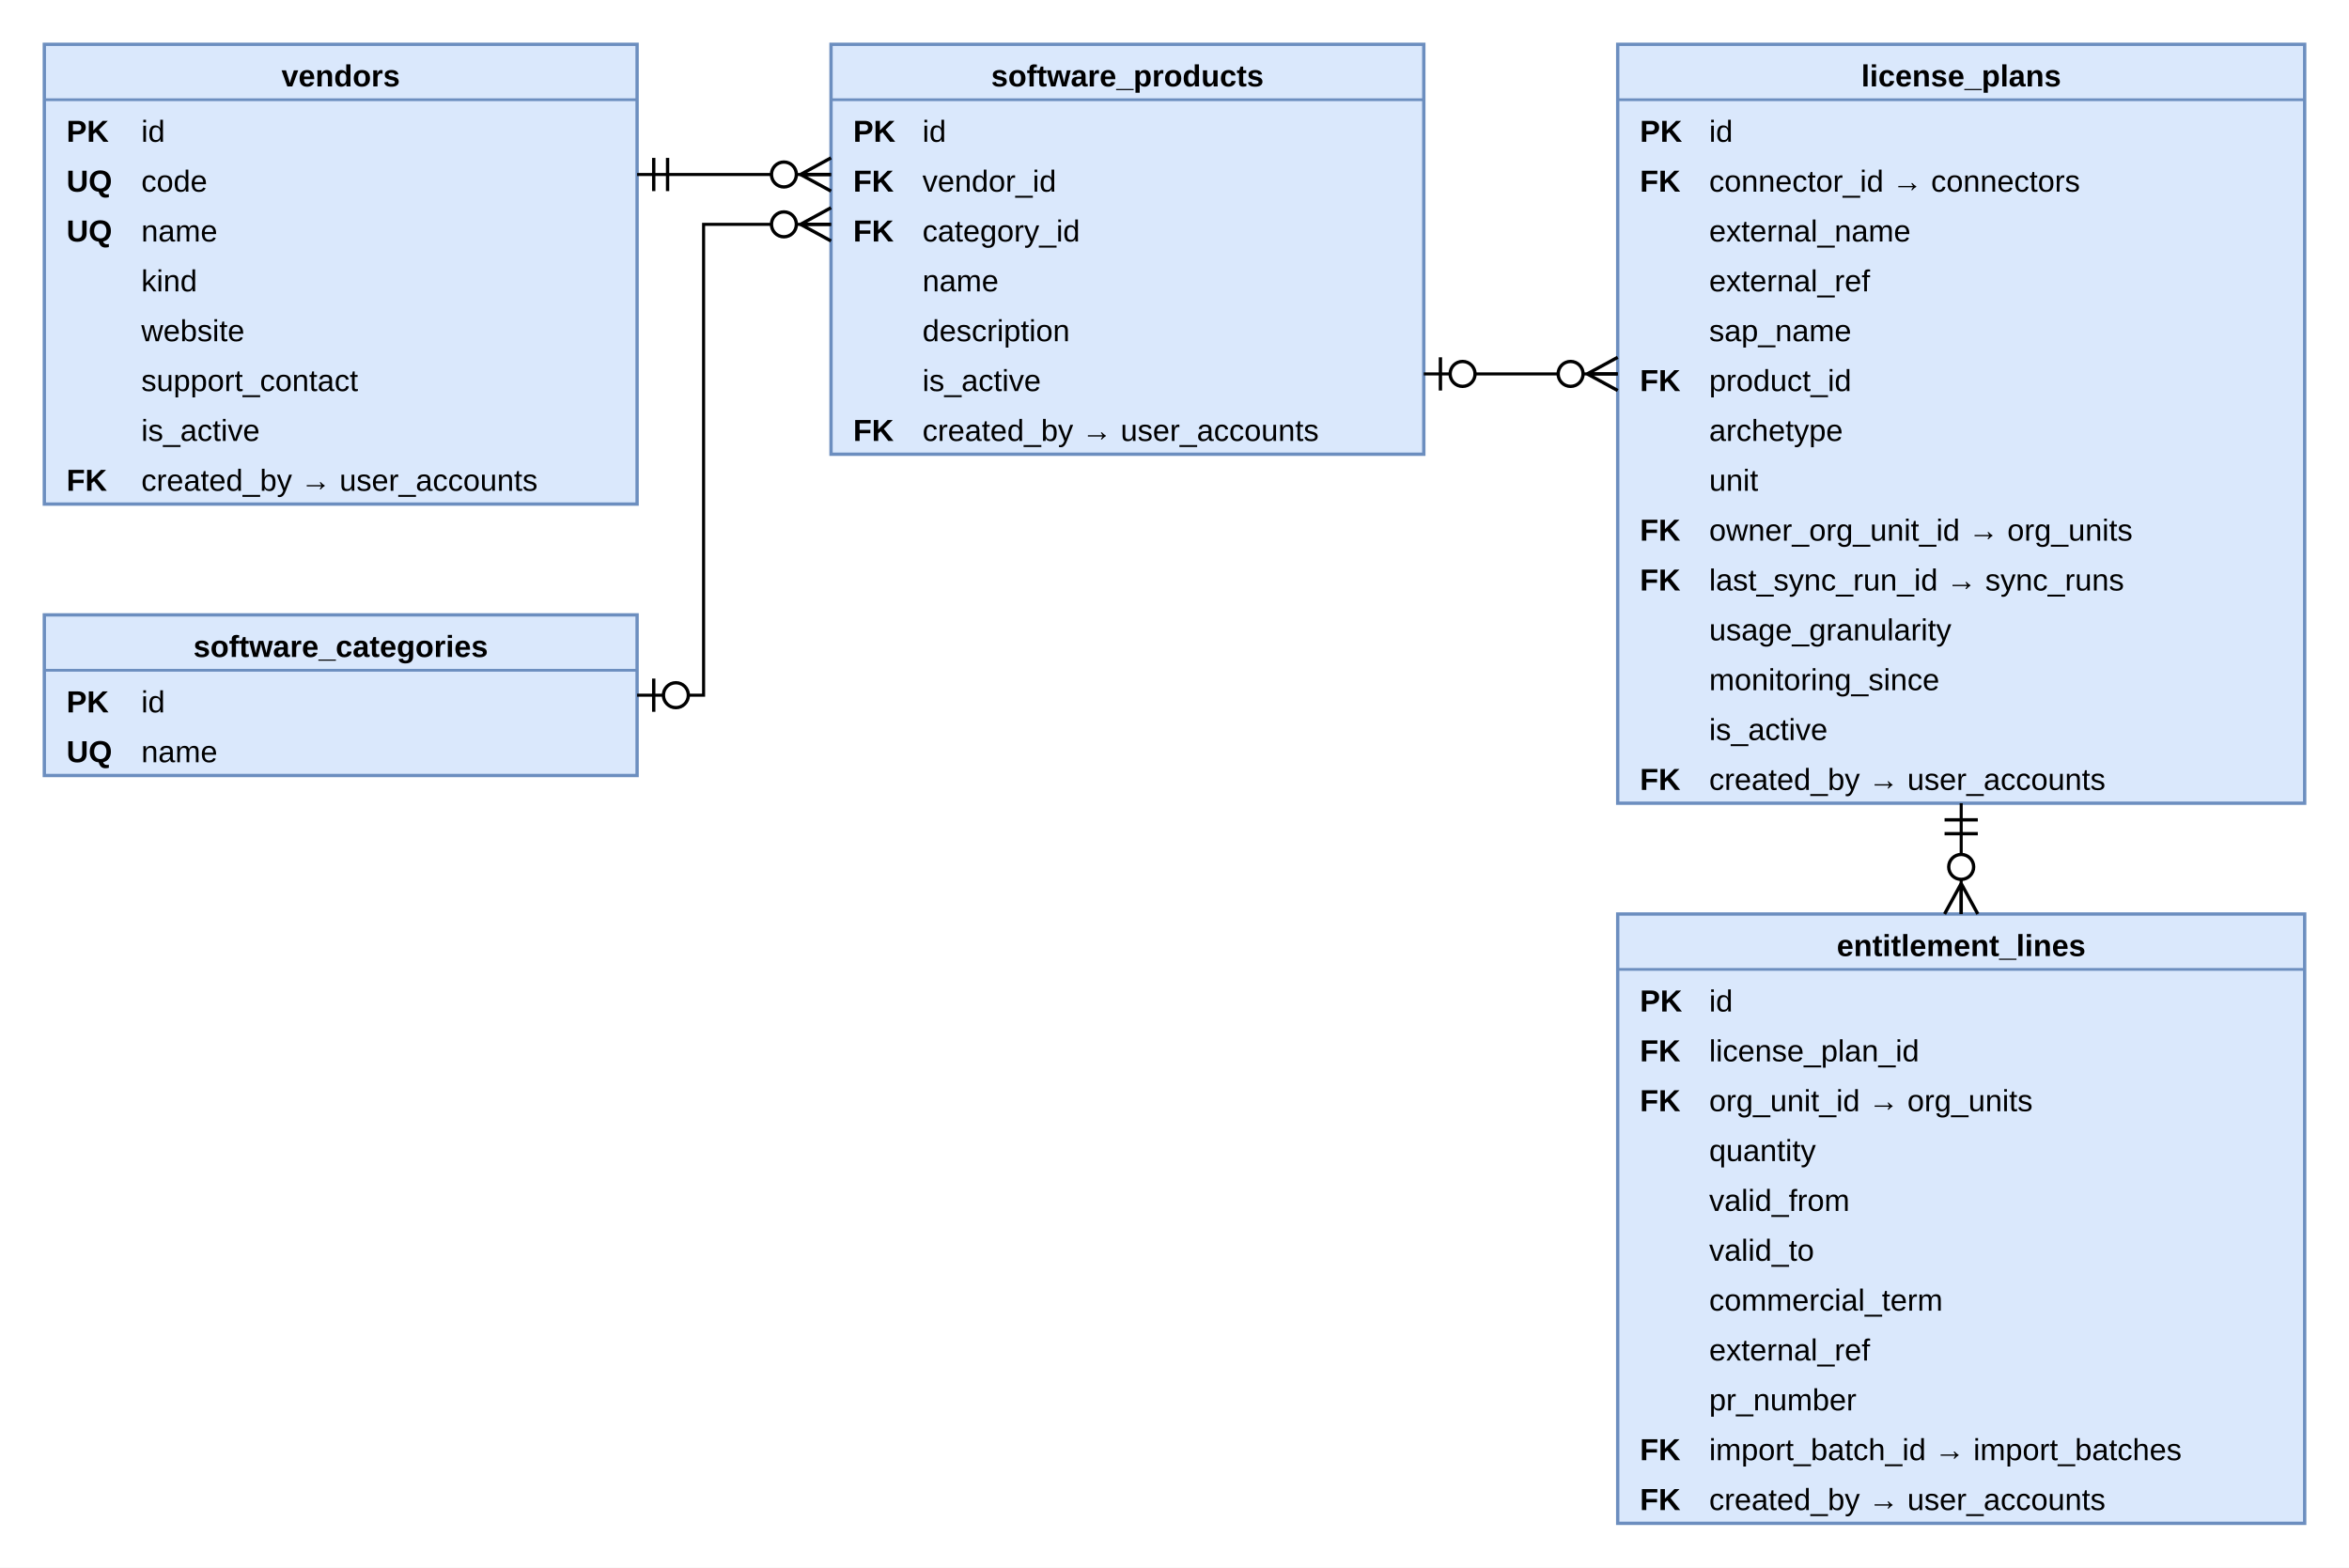
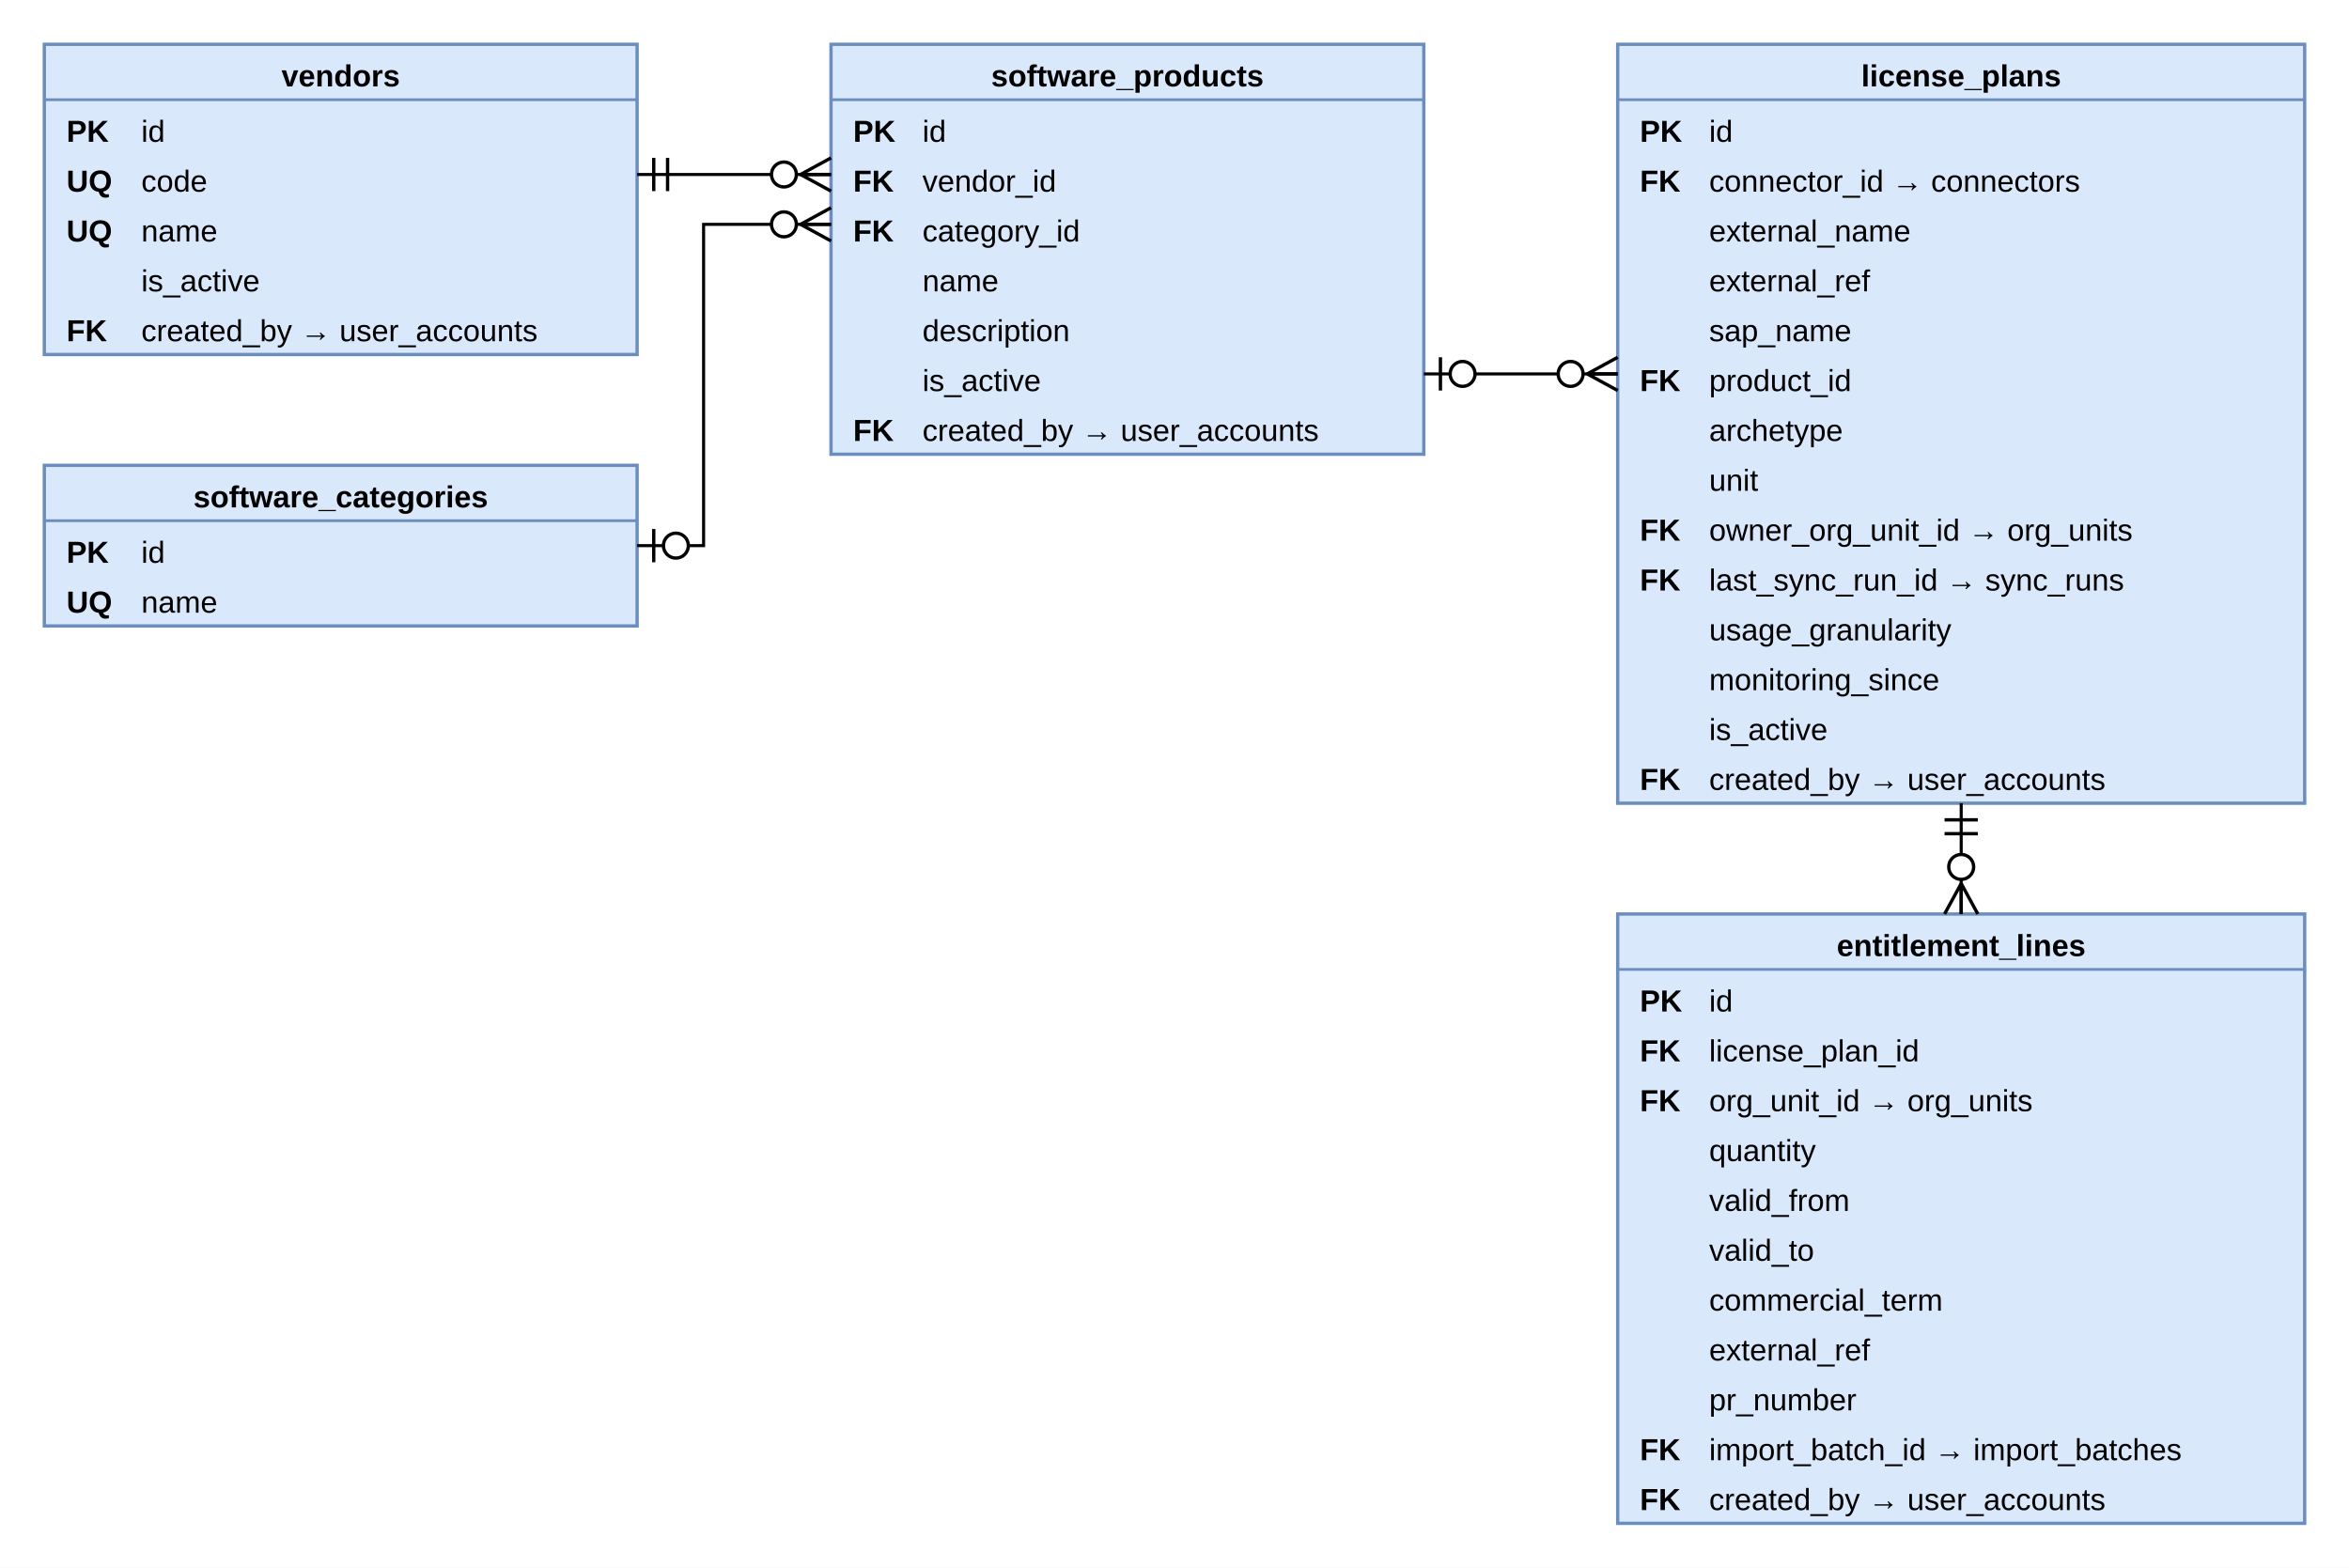
<svg xmlns="http://www.w3.org/2000/svg" width="848" height="566" viewBox="0 0 848 566" font-family="Liberation Sans, Arial, Helvetica, sans-serif">
  <rect width="100%" height="100%" fill="#ffffff" />
  <g transform="translate(-4.0,-4.0)">
-     <rect x="20" y="20" width="214.0" height="166" fill="#DAE8FC" stroke="#6C8EBF" stroke-width="1.2" />
+     <rect x="20" y="20" width="214.0" height="112" fill="#DAE8FC" stroke="#6C8EBF" stroke-width="1.2" />
    <text x="127.0" y="35.2" font-size="11" fill="#000000" text-anchor="middle" font-weight="bold" xml:space="preserve">vendors</text>
    <line x1="20" y1="40" x2="234.0" y2="40" stroke="#6C8EBF" stroke-width="1" />
    <text x="28.0" y="55.2" font-size="11" fill="#000000" text-anchor="start" font-weight="bold" xml:space="preserve">PK</text>
    <text x="55.0" y="55.2" font-size="11" fill="#000000" text-anchor="start" xml:space="preserve">id</text>
    <text x="28.0" y="73.2" font-size="11" fill="#000000" text-anchor="start" font-weight="bold" xml:space="preserve">UQ</text>
    <text x="55.0" y="73.2" font-size="11" fill="#000000" text-anchor="start" xml:space="preserve">code</text>
    <text x="28.0" y="91.2" font-size="11" fill="#000000" text-anchor="start" font-weight="bold" xml:space="preserve">UQ</text>
    <text x="55.0" y="91.2" font-size="11" fill="#000000" text-anchor="start" xml:space="preserve">name</text>
-     <text x="55.0" y="109.2" font-size="11" fill="#000000" text-anchor="start" xml:space="preserve">kind</text>
-     <text x="55.0" y="127.2" font-size="11" fill="#000000" text-anchor="start" xml:space="preserve">website</text>
-     <text x="55.0" y="145.2" font-size="11" fill="#000000" text-anchor="start" xml:space="preserve">support_contact</text>
-     <text x="55.0" y="163.2" font-size="11" fill="#000000" text-anchor="start" xml:space="preserve">is_active</text>
-     <text x="28.0" y="181.2" font-size="11" fill="#000000" text-anchor="start" font-weight="bold" xml:space="preserve">FK</text>
-     <text x="55.0" y="181.2" font-size="11" fill="#000000" text-anchor="start" xml:space="preserve">created_by → user_accounts</text>
-     <rect x="20" y="226" width="214.0" height="58" fill="#DAE8FC" stroke="#6C8EBF" stroke-width="1.2" />
-     <text x="127.0" y="241.2" font-size="11" fill="#000000" text-anchor="middle" font-weight="bold" xml:space="preserve">software_categories</text>
-     <line x1="20" y1="246" x2="234.0" y2="246" stroke="#6C8EBF" stroke-width="1" />
-     <text x="28.0" y="261.2" font-size="11" fill="#000000" text-anchor="start" font-weight="bold" xml:space="preserve">PK</text>
-     <text x="55.0" y="261.2" font-size="11" fill="#000000" text-anchor="start" xml:space="preserve">id</text>
-     <text x="28.0" y="279.2" font-size="11" fill="#000000" text-anchor="start" font-weight="bold" xml:space="preserve">UQ</text>
-     <text x="55.0" y="279.2" font-size="11" fill="#000000" text-anchor="start" xml:space="preserve">name</text>
+     <text x="55.0" y="109.2" font-size="11" fill="#000000" text-anchor="start" xml:space="preserve">is_active</text>
+     <text x="28.0" y="127.2" font-size="11" fill="#000000" text-anchor="start" font-weight="bold" xml:space="preserve">FK</text>
+     <text x="55.0" y="127.2" font-size="11" fill="#000000" text-anchor="start" xml:space="preserve">created_by → user_accounts</text>
+     <rect x="20" y="172" width="214.0" height="58" fill="#DAE8FC" stroke="#6C8EBF" stroke-width="1.2" />
+     <text x="127.0" y="187.2" font-size="11" fill="#000000" text-anchor="middle" font-weight="bold" xml:space="preserve">software_categories</text>
+     <line x1="20" y1="192" x2="234.0" y2="192" stroke="#6C8EBF" stroke-width="1" />
+     <text x="28.0" y="207.2" font-size="11" fill="#000000" text-anchor="start" font-weight="bold" xml:space="preserve">PK</text>
+     <text x="55.0" y="207.2" font-size="11" fill="#000000" text-anchor="start" xml:space="preserve">id</text>
+     <text x="28.0" y="225.2" font-size="11" fill="#000000" text-anchor="start" font-weight="bold" xml:space="preserve">UQ</text>
+     <text x="55.0" y="225.2" font-size="11" fill="#000000" text-anchor="start" xml:space="preserve">name</text>
    <rect x="304.0" y="20" width="214.0" height="148" fill="#DAE8FC" stroke="#6C8EBF" stroke-width="1.2" />
    <text x="411.0" y="35.2" font-size="11" fill="#000000" text-anchor="middle" font-weight="bold" xml:space="preserve">software_products</text>
    <line x1="304.0" y1="40" x2="518.0" y2="40" stroke="#6C8EBF" stroke-width="1" />
    <text x="312.0" y="55.2" font-size="11" fill="#000000" text-anchor="start" font-weight="bold" xml:space="preserve">PK</text>
    <text x="337.0" y="55.2" font-size="11" fill="#000000" text-anchor="start" xml:space="preserve">id</text>
    <text x="312.0" y="73.2" font-size="11" fill="#000000" text-anchor="start" font-weight="bold" xml:space="preserve">FK</text>
    <text x="337.0" y="73.2" font-size="11" fill="#000000" text-anchor="start" xml:space="preserve">vendor_id</text>
    <text x="312.0" y="91.2" font-size="11" fill="#000000" text-anchor="start" font-weight="bold" xml:space="preserve">FK</text>
    <text x="337.0" y="91.2" font-size="11" fill="#000000" text-anchor="start" xml:space="preserve">category_id</text>
    <text x="337.0" y="109.2" font-size="11" fill="#000000" text-anchor="start" xml:space="preserve">name</text>
    <text x="337.0" y="127.2" font-size="11" fill="#000000" text-anchor="start" xml:space="preserve">description</text>
    <text x="337.0" y="145.2" font-size="11" fill="#000000" text-anchor="start" xml:space="preserve">is_active</text>
    <text x="312.0" y="163.2" font-size="11" fill="#000000" text-anchor="start" font-weight="bold" xml:space="preserve">FK</text>
    <text x="337.0" y="163.2" font-size="11" fill="#000000" text-anchor="start" xml:space="preserve">created_by → user_accounts</text>
    <rect x="588.0" y="20" width="248.0" height="274" fill="#DAE8FC" stroke="#6C8EBF" stroke-width="1.2" />
    <text x="712.0" y="35.2" font-size="11" fill="#000000" text-anchor="middle" font-weight="bold" xml:space="preserve">license_plans</text>
    <line x1="588.0" y1="40" x2="836.0" y2="40" stroke="#6C8EBF" stroke-width="1" />
    <text x="596.0" y="55.2" font-size="11" fill="#000000" text-anchor="start" font-weight="bold" xml:space="preserve">PK</text>
    <text x="621.0" y="55.2" font-size="11" fill="#000000" text-anchor="start" xml:space="preserve">id</text>
    <text x="596.0" y="73.2" font-size="11" fill="#000000" text-anchor="start" font-weight="bold" xml:space="preserve">FK</text>
    <text x="621.0" y="73.2" font-size="11" fill="#000000" text-anchor="start" xml:space="preserve">connector_id → connectors</text>
    <text x="621.0" y="91.2" font-size="11" fill="#000000" text-anchor="start" xml:space="preserve">external_name</text>
    <text x="621.0" y="109.2" font-size="11" fill="#000000" text-anchor="start" xml:space="preserve">external_ref</text>
    <text x="621.0" y="127.2" font-size="11" fill="#000000" text-anchor="start" xml:space="preserve">sap_name</text>
    <text x="596.0" y="145.2" font-size="11" fill="#000000" text-anchor="start" font-weight="bold" xml:space="preserve">FK</text>
    <text x="621.0" y="145.2" font-size="11" fill="#000000" text-anchor="start" xml:space="preserve">product_id</text>
    <text x="621.0" y="163.2" font-size="11" fill="#000000" text-anchor="start" xml:space="preserve">archetype</text>
    <text x="621.0" y="181.2" font-size="11" fill="#000000" text-anchor="start" xml:space="preserve">unit</text>
    <text x="596.0" y="199.2" font-size="11" fill="#000000" text-anchor="start" font-weight="bold" xml:space="preserve">FK</text>
    <text x="621.0" y="199.2" font-size="11" fill="#000000" text-anchor="start" xml:space="preserve">owner_org_unit_id → org_units</text>
    <text x="596.0" y="217.2" font-size="11" fill="#000000" text-anchor="start" font-weight="bold" xml:space="preserve">FK</text>
    <text x="621.0" y="217.2" font-size="11" fill="#000000" text-anchor="start" xml:space="preserve">last_sync_run_id → sync_runs</text>
    <text x="621.0" y="235.2" font-size="11" fill="#000000" text-anchor="start" xml:space="preserve">usage_granularity</text>
    <text x="621.0" y="253.2" font-size="11" fill="#000000" text-anchor="start" xml:space="preserve">monitoring_since</text>
    <text x="621.0" y="271.2" font-size="11" fill="#000000" text-anchor="start" xml:space="preserve">is_active</text>
    <text x="596.0" y="289.2" font-size="11" fill="#000000" text-anchor="start" font-weight="bold" xml:space="preserve">FK</text>
    <text x="621.0" y="289.2" font-size="11" fill="#000000" text-anchor="start" xml:space="preserve">created_by → user_accounts</text>
    <rect x="588.0" y="334" width="248.0" height="220" fill="#DAE8FC" stroke="#6C8EBF" stroke-width="1.2" />
    <text x="712.0" y="349.2" font-size="11" fill="#000000" text-anchor="middle" font-weight="bold" xml:space="preserve">entitlement_lines</text>
    <line x1="588.0" y1="354" x2="836.0" y2="354" stroke="#6C8EBF" stroke-width="1" />
    <text x="596.0" y="369.2" font-size="11" fill="#000000" text-anchor="start" font-weight="bold" xml:space="preserve">PK</text>
    <text x="621.0" y="369.2" font-size="11" fill="#000000" text-anchor="start" xml:space="preserve">id</text>
    <text x="596.0" y="387.2" font-size="11" fill="#000000" text-anchor="start" font-weight="bold" xml:space="preserve">FK</text>
    <text x="621.0" y="387.2" font-size="11" fill="#000000" text-anchor="start" xml:space="preserve">license_plan_id</text>
    <text x="596.0" y="405.2" font-size="11" fill="#000000" text-anchor="start" font-weight="bold" xml:space="preserve">FK</text>
    <text x="621.0" y="405.2" font-size="11" fill="#000000" text-anchor="start" xml:space="preserve">org_unit_id → org_units</text>
    <text x="621.0" y="423.2" font-size="11" fill="#000000" text-anchor="start" xml:space="preserve">quantity</text>
    <text x="621.0" y="441.2" font-size="11" fill="#000000" text-anchor="start" xml:space="preserve">valid_from</text>
    <text x="621.0" y="459.2" font-size="11" fill="#000000" text-anchor="start" xml:space="preserve">valid_to</text>
    <text x="621.0" y="477.2" font-size="11" fill="#000000" text-anchor="start" xml:space="preserve">commercial_term</text>
    <text x="621.0" y="495.2" font-size="11" fill="#000000" text-anchor="start" xml:space="preserve">external_ref</text>
    <text x="621.0" y="513.2" font-size="11" fill="#000000" text-anchor="start" xml:space="preserve">pr_number</text>
    <text x="596.0" y="531.2" font-size="11" fill="#000000" text-anchor="start" font-weight="bold" xml:space="preserve">FK</text>
    <text x="621.0" y="531.2" font-size="11" fill="#000000" text-anchor="start" xml:space="preserve">import_batch_id → import_batches</text>
    <text x="596.0" y="549.2" font-size="11" fill="#000000" text-anchor="start" font-weight="bold" xml:space="preserve">FK</text>
    <text x="621.0" y="549.2" font-size="11" fill="#000000" text-anchor="start" xml:space="preserve">created_by → user_accounts</text>
    <path d="M234.0,67.0 L304.0,67.0" fill="none" stroke="#000000" stroke-width="1.1" />
    <path d="M293.0,67.0 L304.0,73.0 M293.0,67.0 L304.0,61.0 M293.0,67.0 L304.0,67.0" fill="none" stroke="#000000" stroke-width="1.2" />
    <circle cx="287.0" cy="67.0" r="4.5" fill="#fff" stroke="#000000" stroke-width="1.2" />
    <path d="M240.0,61.0 L240.0,73.0" stroke="#000000" stroke-width="1.2" />
    <path d="M245.0,61.0 L245.0,73.0" stroke="#000000" stroke-width="1.2" />
-     <path d="M234.0,255.0 L258.0,255.0 L258.0,85.0 L304.0,85.0" fill="none" stroke="#000000" stroke-width="1.1" />
+     <path d="M234.0,201.0 L258.0,201.0 L258.0,85.0 L304.0,85.0" fill="none" stroke="#000000" stroke-width="1.1" />
    <path d="M293.0,85.0 L304.0,91.0 M293.0,85.0 L304.0,79.0 M293.0,85.0 L304.0,85.0" fill="none" stroke="#000000" stroke-width="1.2" />
    <circle cx="287.0" cy="85.0" r="4.5" fill="#fff" stroke="#000000" stroke-width="1.2" />
-     <path d="M240.0,249.0 L240.0,261.0" stroke="#000000" stroke-width="1.2" />
-     <circle cx="248.0" cy="255.0" r="4.5" fill="#fff" stroke="#000000" stroke-width="1.2" />
+     <path d="M240.0,195.0 L240.0,207.0" stroke="#000000" stroke-width="1.2" />
+     <circle cx="248.0" cy="201.0" r="4.5" fill="#fff" stroke="#000000" stroke-width="1.2" />
    <path d="M518.0,139.0 L588.0,139.0" fill="none" stroke="#000000" stroke-width="1.1" />
    <path d="M577.0,139.0 L588.0,145.0 M577.0,139.0 L588.0,133.0 M577.0,139.0 L588.0,139.0" fill="none" stroke="#000000" stroke-width="1.2" />
    <circle cx="571.0" cy="139.0" r="4.5" fill="#fff" stroke="#000000" stroke-width="1.2" />
    <path d="M524.0,133.0 L524.0,145.0" stroke="#000000" stroke-width="1.2" />
    <circle cx="532.0" cy="139.0" r="4.5" fill="#fff" stroke="#000000" stroke-width="1.2" />
    <path d="M712.0,294.0 L712.0,334.0" fill="none" stroke="#000000" stroke-width="1.1" />
    <path d="M712.0,323.0 L706.0,334.0 M712.0,323.0 L718.0,334.0 M712.0,323.0 L712.0,334.0" fill="none" stroke="#000000" stroke-width="1.2" />
    <circle cx="712.0" cy="317.0" r="4.5" fill="#fff" stroke="#000000" stroke-width="1.2" />
    <path d="M718.0,300.0 L706.0,300.0" stroke="#000000" stroke-width="1.2" />
    <path d="M718.0,305.0 L706.0,305.0" stroke="#000000" stroke-width="1.2" />
  </g>
</svg>
